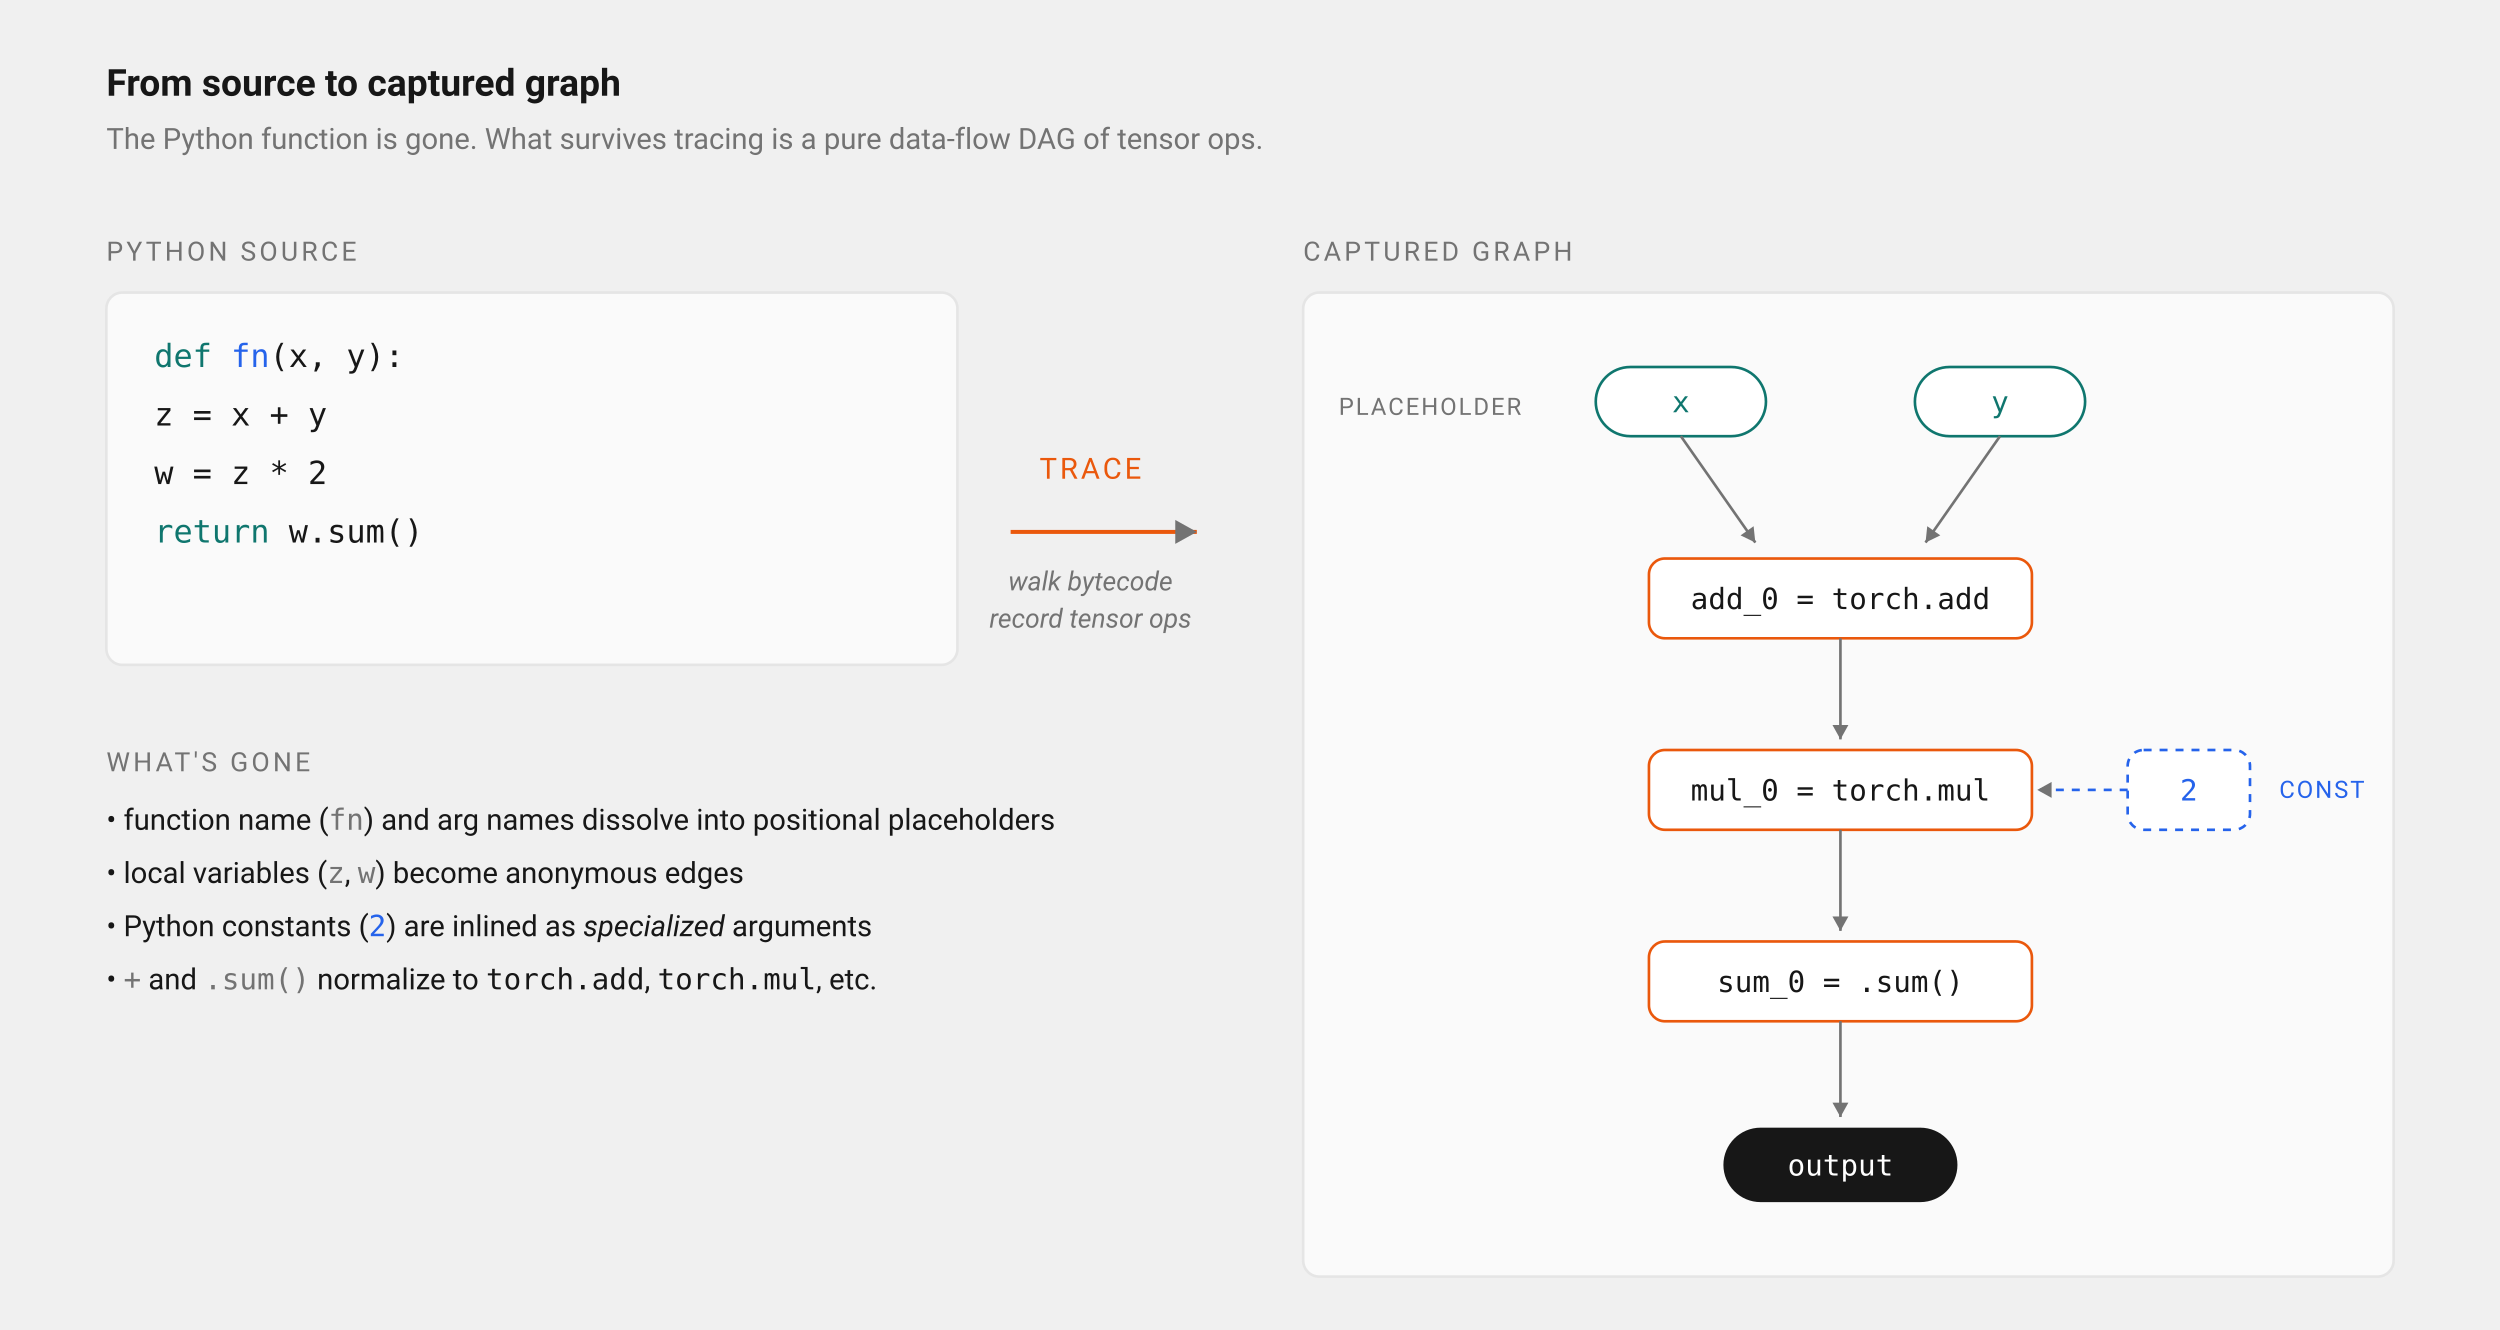
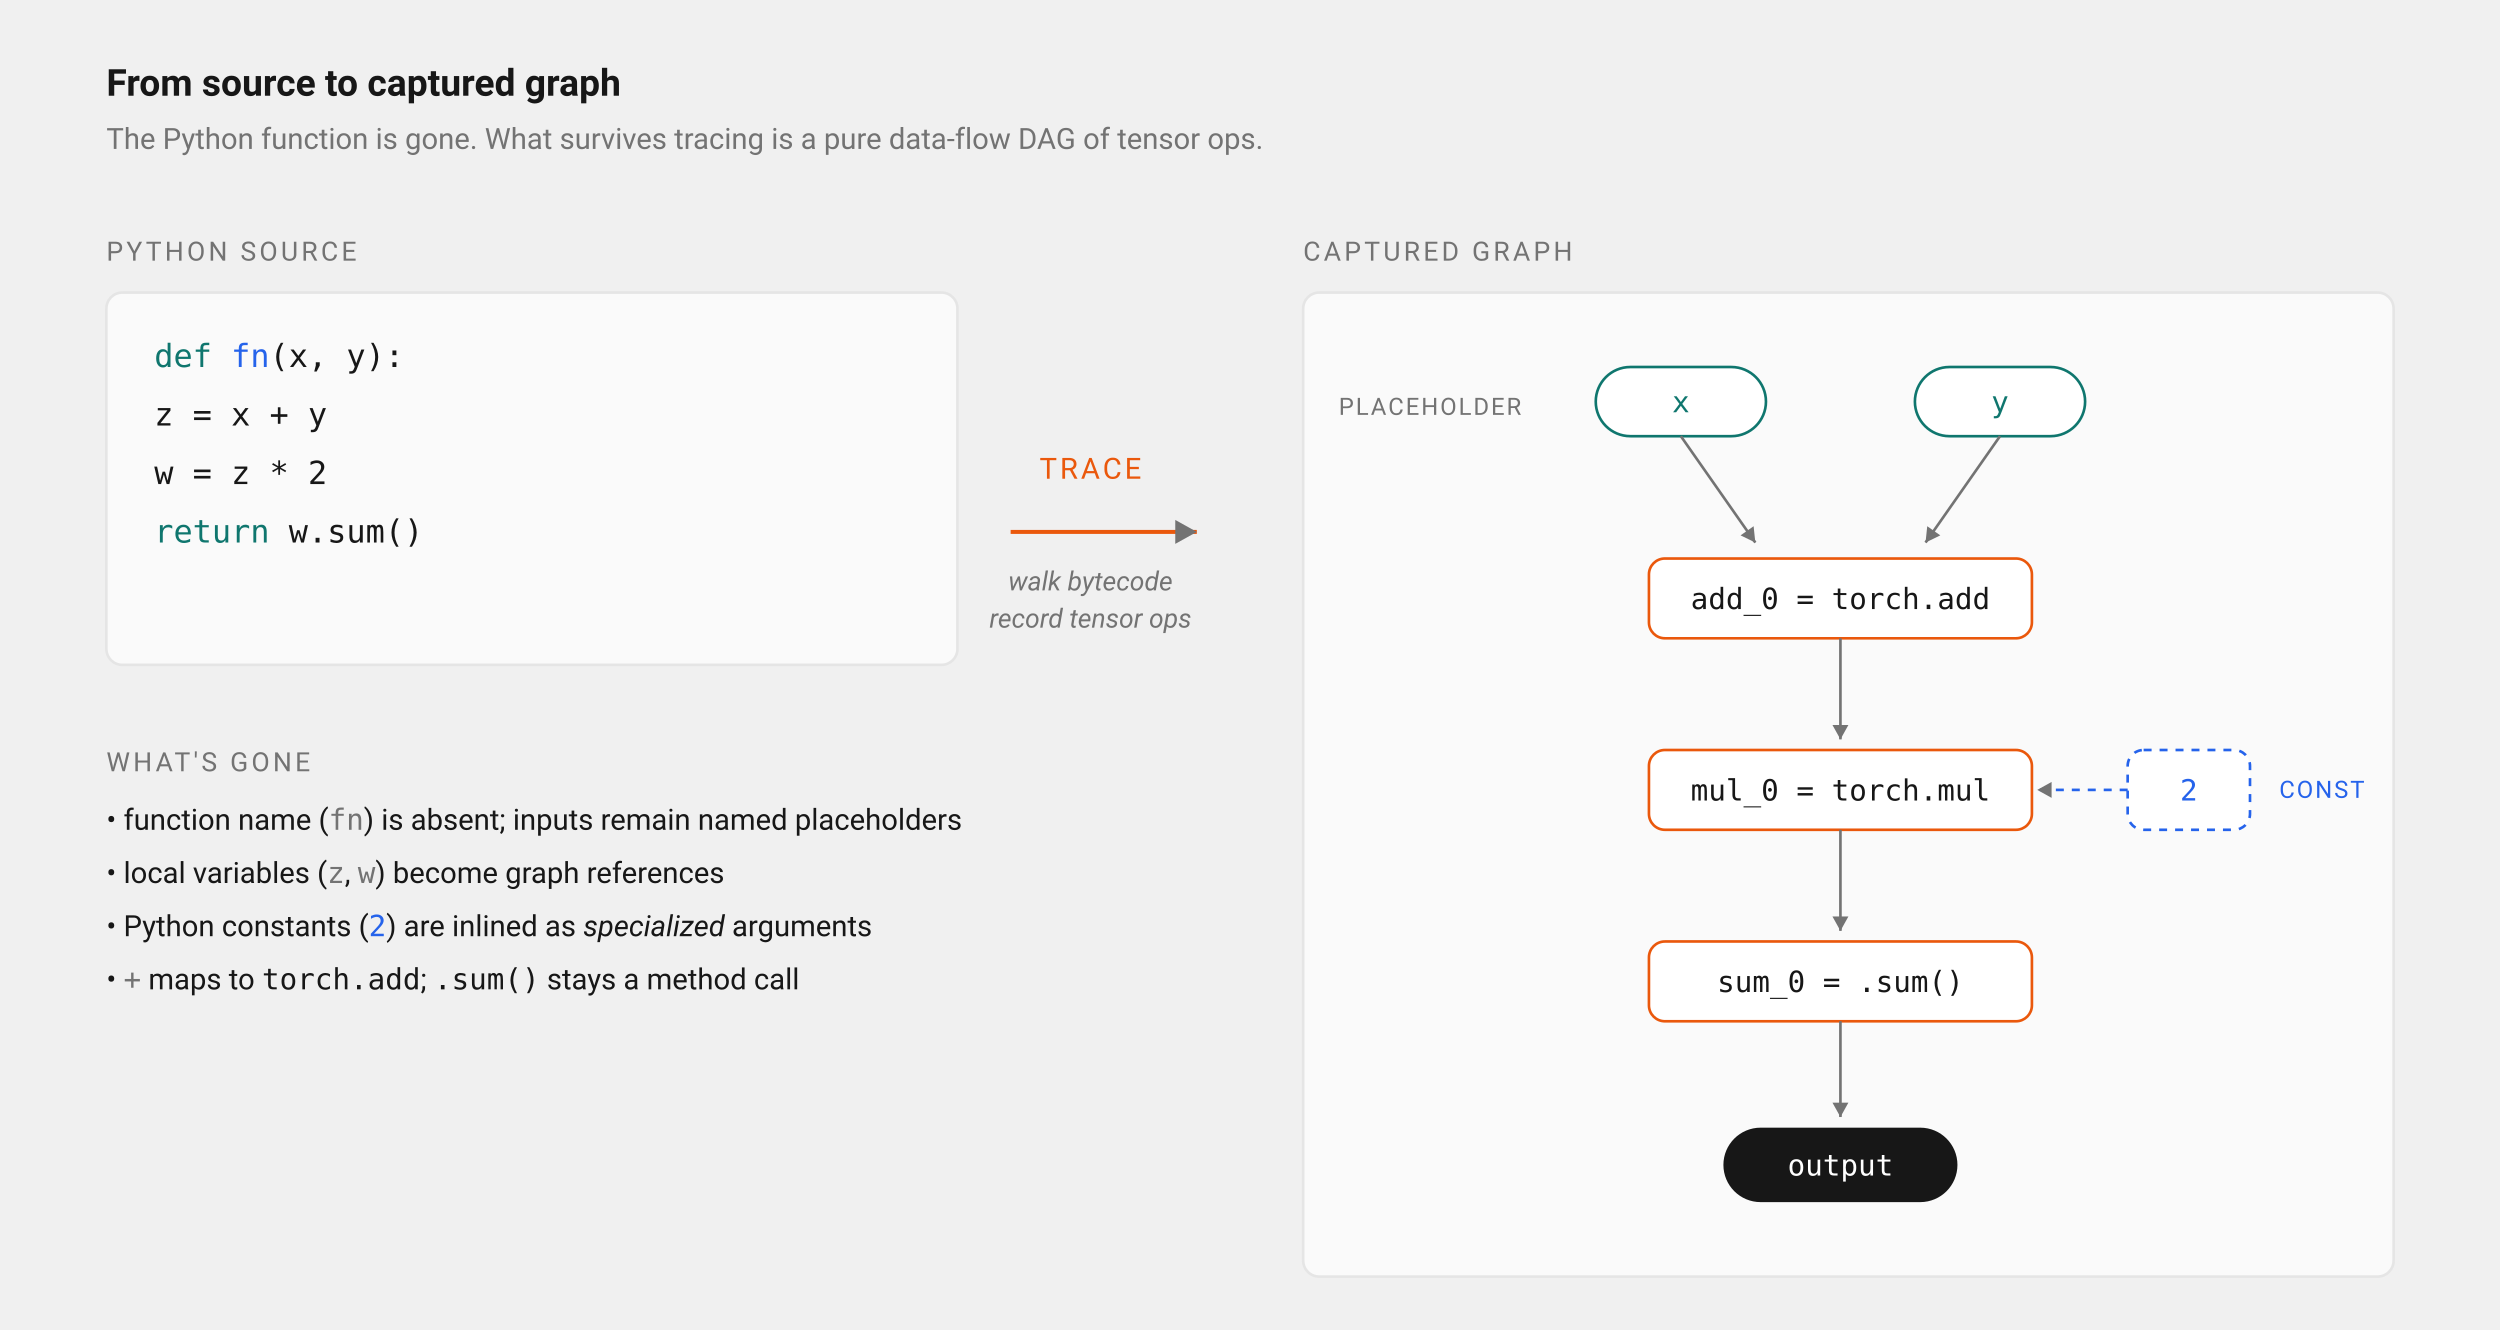
<svg xmlns="http://www.w3.org/2000/svg" viewBox="0 0 940 500" font-family="ui-sans-serif, system-ui, -apple-system, 'Segoe UI', Roboto, Inter, sans-serif">
  <defs>
    <marker id="g-ink" viewBox="0 0 10 10" refX="9" refY="5" markerWidth="6" markerHeight="6" orient="auto">
      <path d="M0,0 L9,5 L0,10 z" fill="#737373" />
    </marker>
  </defs>
  <text x="40" y="36" font-size="14" font-weight="600" fill="#171717">From source to captured graph</text>
  <text x="40" y="56" font-size="11" fill="#737373">The Python function is gone. What survives tracing is a pure data-flow DAG of tensor ops.</text>
  <text x="40" y="98" font-size="10" letter-spacing="0.12em" fill="#737373">PYTHON SOURCE</text>
  <rect x="40" y="110" width="320" height="140" rx="6" fill="#fafafa" stroke="#e5e5e5" />
  <g font-family="ui-monospace, 'SF Mono', Menlo, Consolas, monospace" font-size="12" fill="#171717">
    <text x="58" y="138">
      <tspan fill="#0f766e">def</tspan>
      <tspan fill="#2563eb">fn</tspan>(x, y):</text>
    <text x="58" y="160">    z = x + y</text>
    <text x="58" y="182">    w = z * 2</text>
    <text x="58" y="204">
      <tspan fill="#0f766e">return</tspan> w.sum()</text>
  </g>
  <text x="410" y="180" text-anchor="middle" font-size="11" letter-spacing="0.1em" fill="#ea580c">TRACE</text>
  <line x1="380" y1="200" x2="450" y2="200" stroke="#ea580c" stroke-width="1.5" marker-end="url(#g-ink)" />
  <text x="410" y="222" text-anchor="middle" font-size="10" fill="#737373" font-style="italic">walk bytecode</text>
  <text x="410" y="236" text-anchor="middle" font-size="10" fill="#737373" font-style="italic">record tensor ops</text>
  <text x="490" y="98" font-size="10" letter-spacing="0.12em" fill="#737373">CAPTURED GRAPH</text>
  <rect x="490" y="110" width="410" height="370" rx="6" fill="#fafafa" stroke="#e5e5e5" />
  <rect x="600" y="138" width="64" height="26" rx="13" fill="#fff" stroke="#0f766e" />
  <text x="632" y="155" text-anchor="middle" font-family="ui-monospace, 'SF Mono', Menlo, monospace" font-size="11" fill="#0f766e">x</text>
  <rect x="720" y="138" width="64" height="26" rx="13" fill="#fff" stroke="#0f766e" />
  <text x="752" y="155" text-anchor="middle" font-family="ui-monospace, 'SF Mono', Menlo, monospace" font-size="11" fill="#0f766e">y</text>
  <text x="572" y="156" text-anchor="end" font-size="9" letter-spacing="0.08em" fill="#737373">PLACEHOLDER</text>
  <line x1="632" y1="164" x2="660" y2="204" stroke="#737373" stroke-width="1" marker-end="url(#g-ink)" />
  <line x1="752" y1="164" x2="724" y2="204" stroke="#737373" stroke-width="1" marker-end="url(#g-ink)" />
  <rect x="620" y="210" width="144" height="30" rx="6" fill="#fff" stroke="#ea580c" />
  <text x="692" y="229" text-anchor="middle" font-family="ui-monospace, 'SF Mono', Menlo, monospace" font-size="11" fill="#171717">add_0 = torch.add</text>
  <line x1="692" y1="240" x2="692" y2="278" stroke="#737373" stroke-width="1" marker-end="url(#g-ink)" />
  <rect x="620" y="282" width="144" height="30" rx="6" fill="#fff" stroke="#ea580c" />
  <text x="692" y="301" text-anchor="middle" font-family="ui-monospace, 'SF Mono', Menlo, monospace" font-size="11" fill="#171717">mul_0 = torch.mul</text>
  <rect x="800" y="282" width="46" height="30" rx="6" fill="#fff" stroke="#2563eb" stroke-dasharray="3 3" />
  <text x="823" y="301" text-anchor="middle" font-family="ui-monospace, 'SF Mono', Menlo, monospace" font-size="11" fill="#2563eb">2</text>
  <text x="857" y="300" font-size="9" letter-spacing="0.08em" fill="#2563eb">CONST</text>
  <line x1="800" y1="297" x2="766" y2="297" stroke="#2563eb" stroke-width="1" stroke-dasharray="3 3" marker-end="url(#g-ink)" />
  <line x1="692" y1="312" x2="692" y2="350" stroke="#737373" stroke-width="1" marker-end="url(#g-ink)" />
  <rect x="620" y="354" width="144" height="30" rx="6" fill="#fff" stroke="#ea580c" />
  <text x="692" y="373" text-anchor="middle" font-family="ui-monospace, 'SF Mono', Menlo, monospace" font-size="11" fill="#171717">sum_0 = .sum()</text>
  <line x1="692" y1="384" x2="692" y2="420" stroke="#737373" stroke-width="1" marker-end="url(#g-ink)" />
  <rect x="648" y="424" width="88" height="28" rx="14" fill="#171717" />
  <text x="692" y="442" text-anchor="middle" font-family="ui-monospace, 'SF Mono', Menlo, monospace" font-size="11" fill="#fff">output</text>
  <g transform="translate(40, 290)">
    <text x="0" y="0" font-size="10" letter-spacing="0.12em" fill="#737373">WHAT'S GONE</text>
-     <text x="0" y="22" font-size="11" fill="#171717">• function name (<tspan font-family="ui-monospace, 'SF Mono', Menlo, monospace" fill="#737373">fn</tspan>) and arg names dissolve into positional placeholders</text>
-     <text x="0" y="42" font-size="11" fill="#171717">• local variables (<tspan font-family="ui-monospace, 'SF Mono', Menlo, monospace" fill="#737373">z</tspan>, <tspan font-family="ui-monospace, 'SF Mono', Menlo, monospace" fill="#737373">w</tspan>) become anonymous edges</text>
+     <text x="0" y="22" font-size="11" fill="#171717">• function name (<tspan font-family="ui-monospace, 'SF Mono', Menlo, monospace" fill="#737373">fn</tspan>) is absent; inputs remain named placeholders</text>
+     <text x="0" y="42" font-size="11" fill="#171717">• local variables (<tspan font-family="ui-monospace, 'SF Mono', Menlo, monospace" fill="#737373">z</tspan>, <tspan font-family="ui-monospace, 'SF Mono', Menlo, monospace" fill="#737373">w</tspan>) become graph references</text>
    <text x="0" y="62" font-size="11" fill="#171717">• Python constants (<tspan font-family="ui-monospace, 'SF Mono', Menlo, monospace" fill="#2563eb">2</tspan>) are inlined as <tspan font-style="italic">specialized</tspan> arguments</text>
-     <text x="0" y="82" font-size="11" fill="#171717">• <tspan font-family="ui-monospace, 'SF Mono', Menlo, monospace" fill="#737373">+</tspan> and <tspan font-family="ui-monospace, 'SF Mono', Menlo, monospace" fill="#737373">.sum()</tspan> normalize to <tspan font-family="ui-monospace, 'SF Mono', Menlo, monospace" fill="#171717">torch.add</tspan>, <tspan font-family="ui-monospace, 'SF Mono', Menlo, monospace" fill="#171717">torch.mul</tspan>, etc.</text>
+     <text x="0" y="82" font-size="11" fill="#171717">• <tspan font-family="ui-monospace, 'SF Mono', Menlo, monospace" fill="#737373">+</tspan> maps to <tspan font-family="ui-monospace, 'SF Mono', Menlo, monospace" fill="#171717">torch.add</tspan>; <tspan font-family="ui-monospace, 'SF Mono', Menlo, monospace" fill="#171717">.sum()</tspan> stays a method call</text>
  </g>
</svg>
